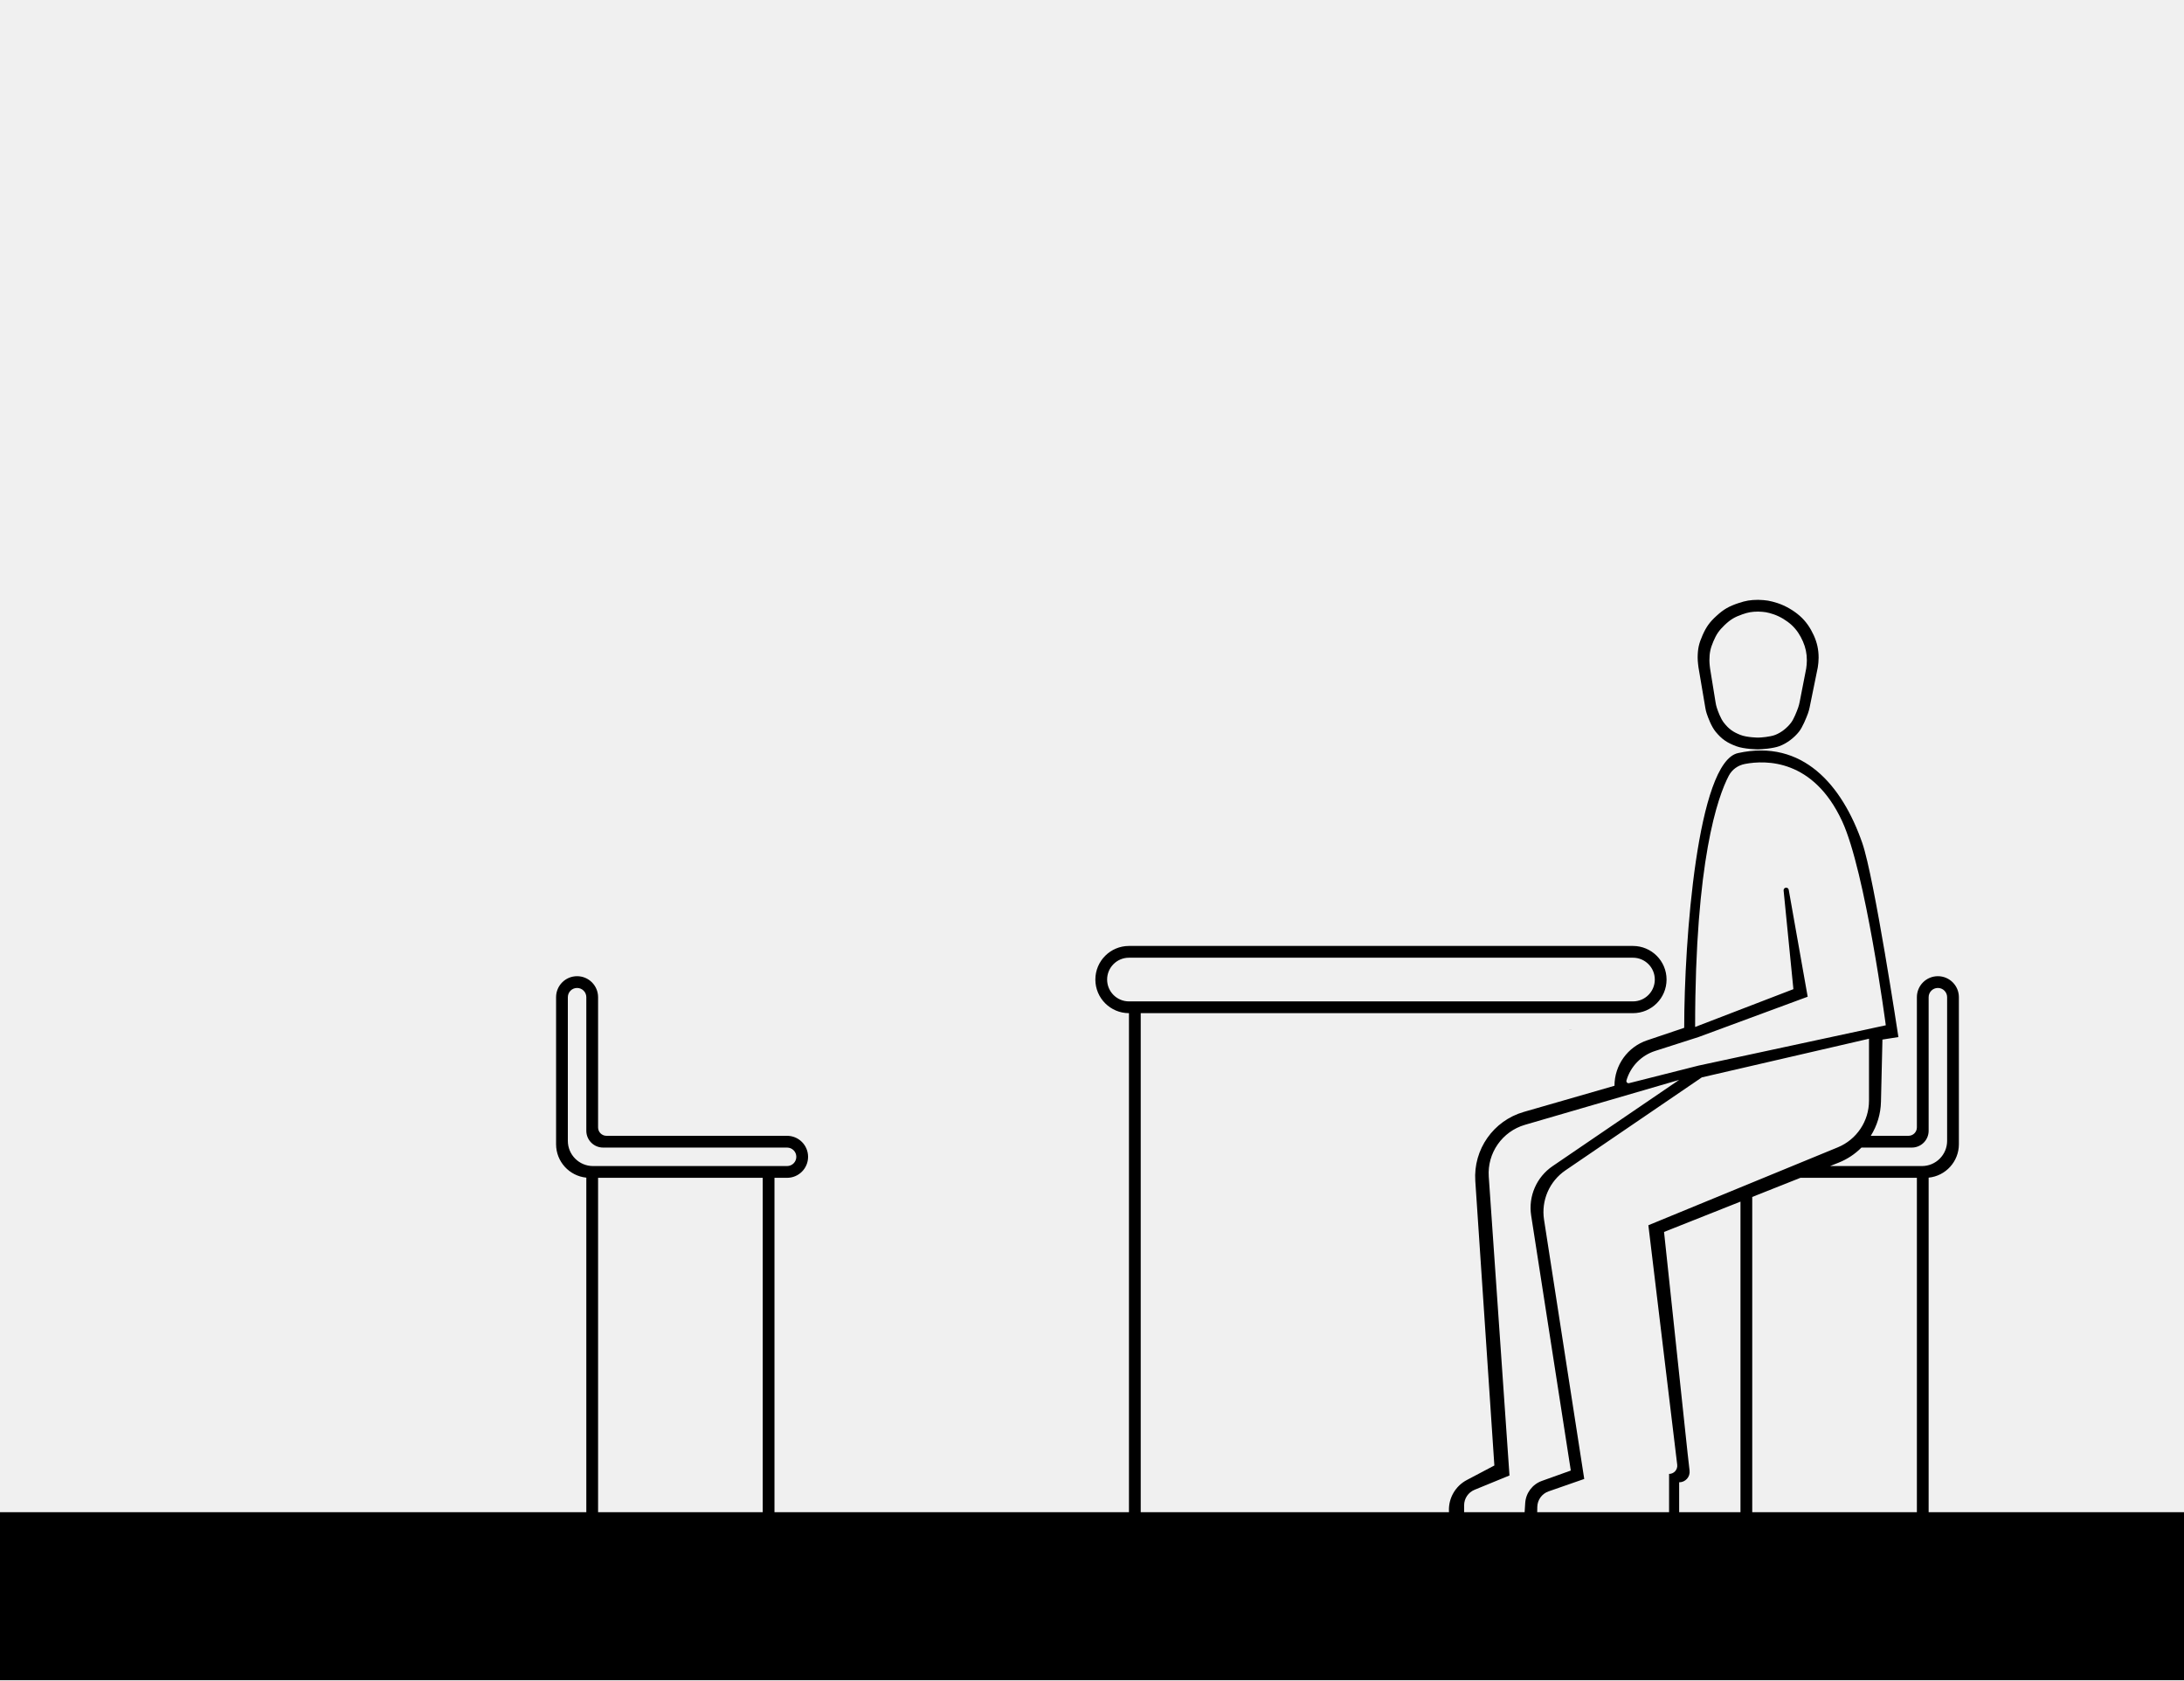
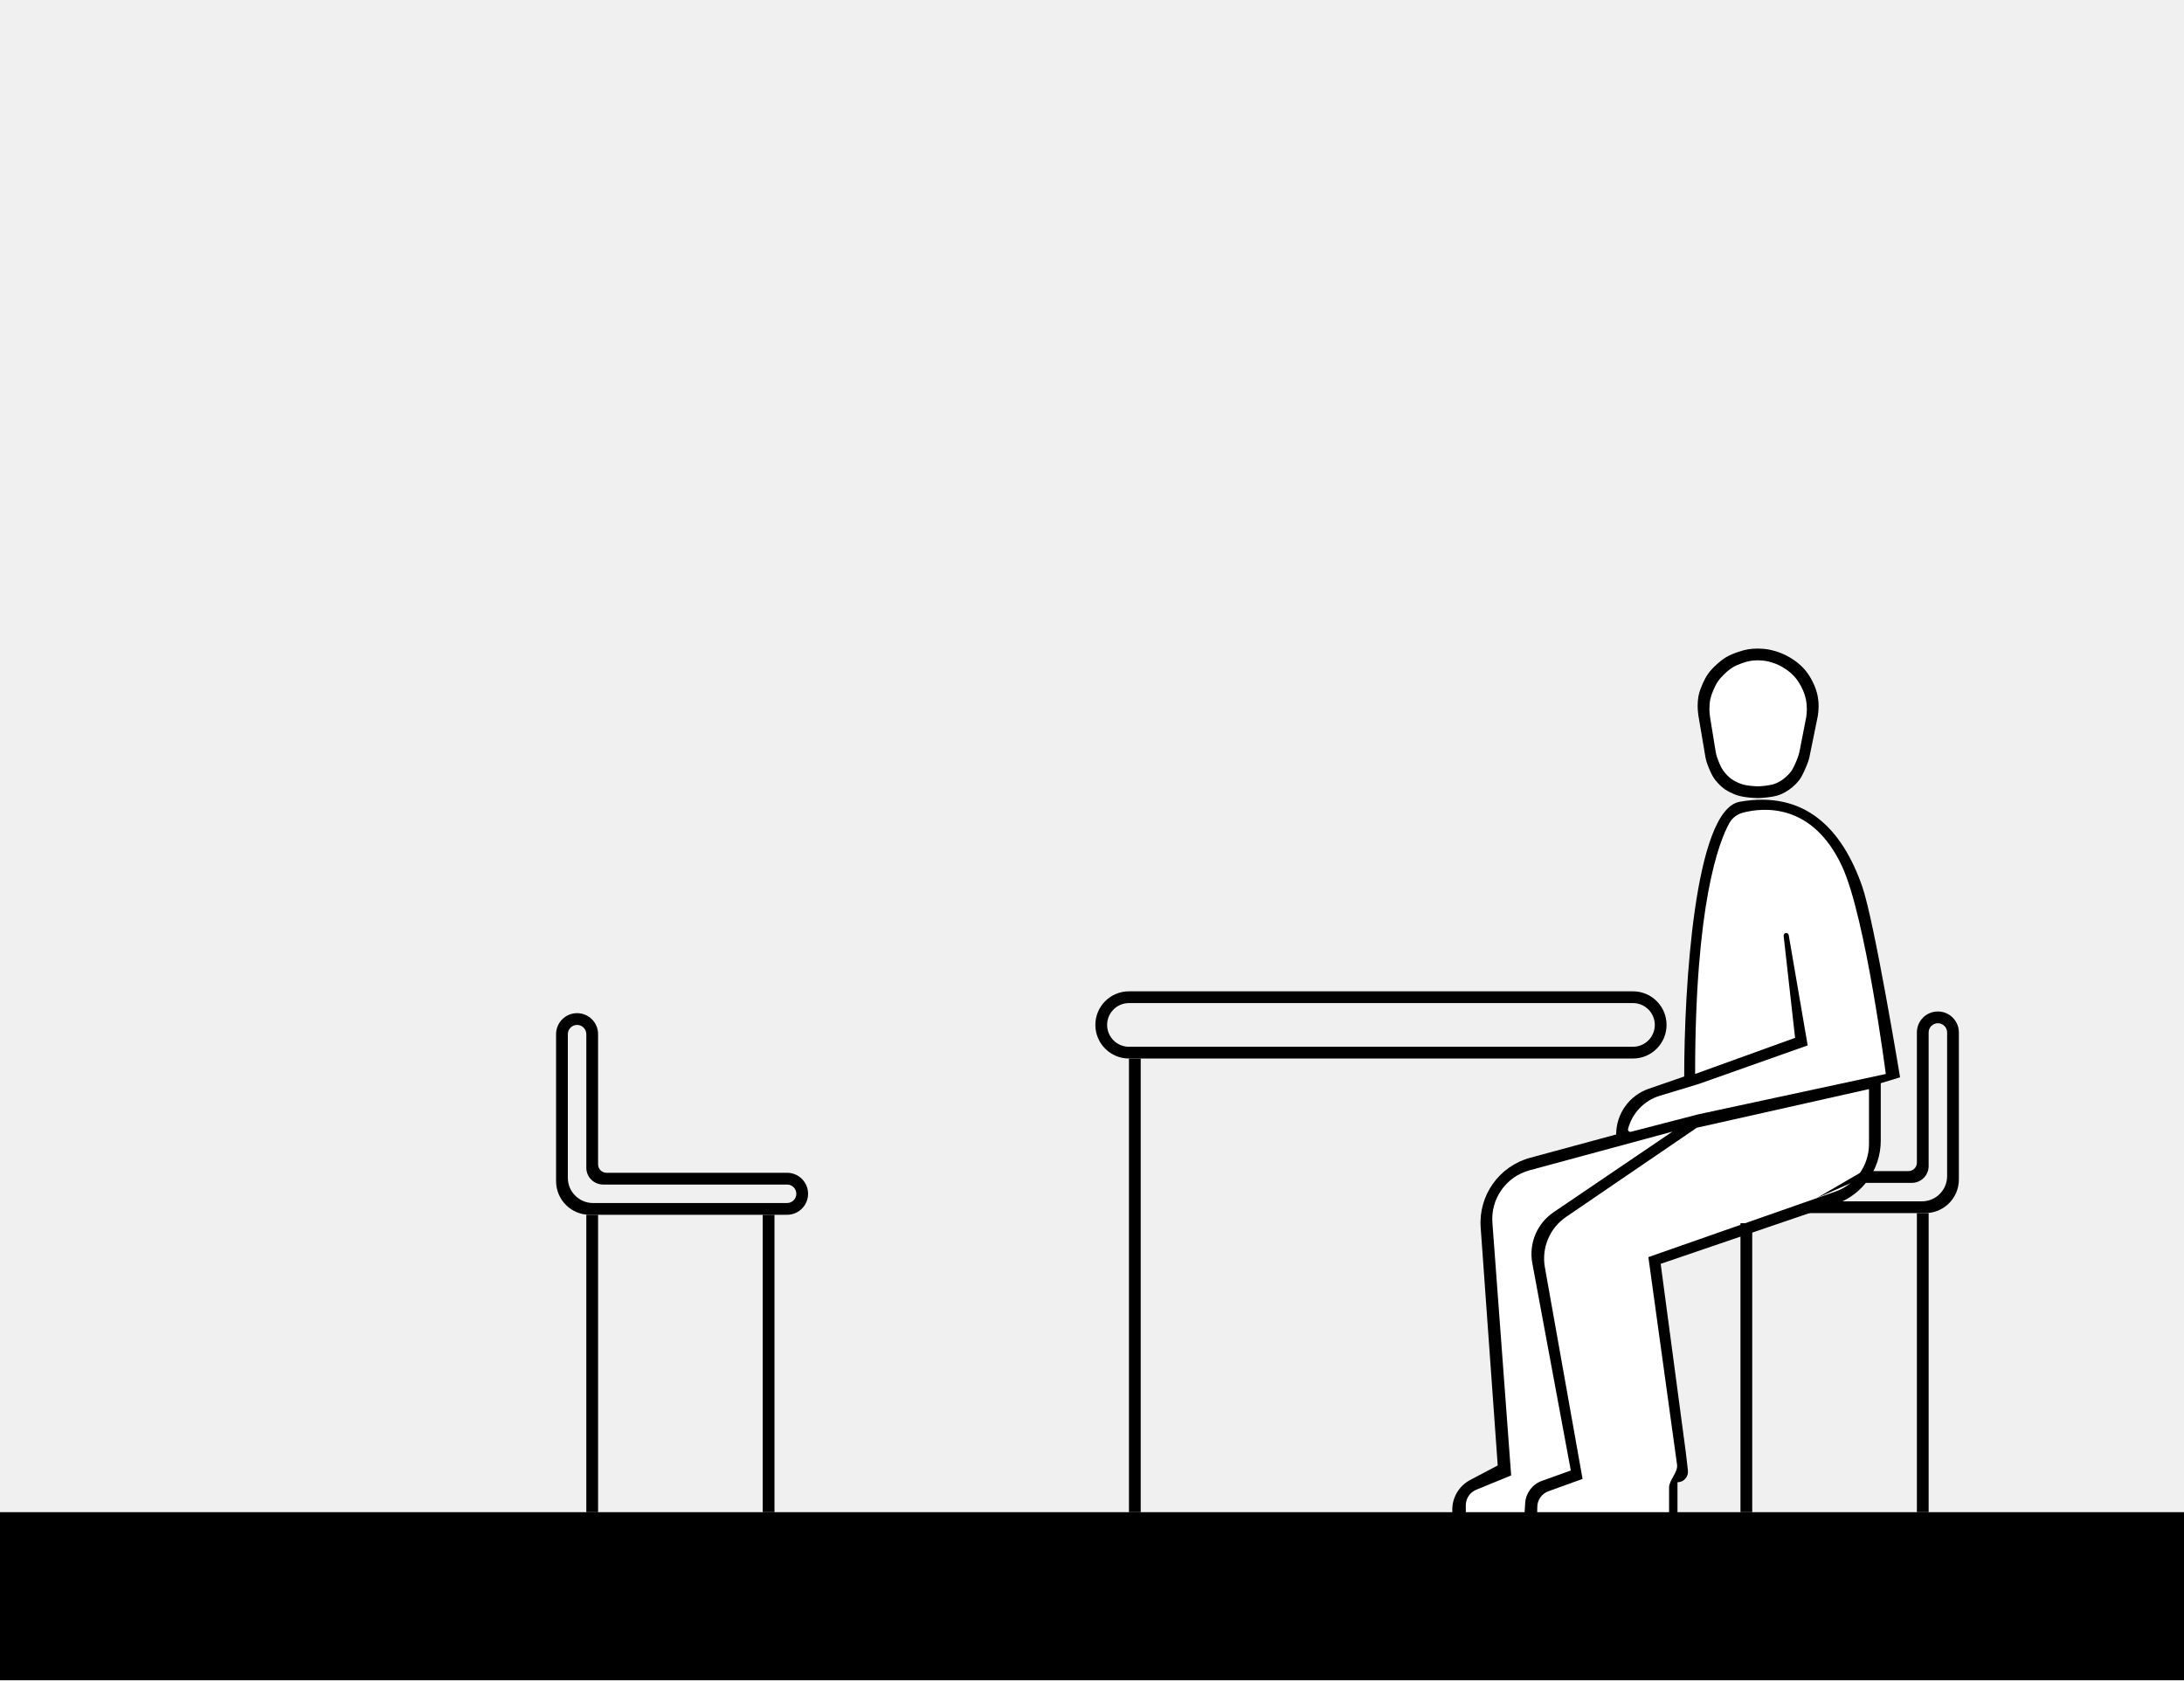
<svg xmlns="http://www.w3.org/2000/svg" width="1300" height="1000" viewBox="0 0 1300 1000" fill="none">
-   <path fill-rule="evenodd" clip-rule="evenodd" d="M1059.16 444.086c-3.77 1.408-10.81 1.91-12.65 1.914 0 0-8.3-.069-13.14-1.914-5.44-2.079-8.48-4.109-12.16-8.575-2.49-3.022-4.44-8.223-5.32-10.853a22.077 22.077 0 0 1-.8-3.31l-4.09-24.154s-.5-3.492-.49-5.742c.02-5.351.75-8.493 2.92-13.398 2.23-5.038 4.18-7.735 8.27-11.484 4.35-3.996 7.49-5.742 13.13-7.625 4.38-1.462 7.06-1.907 11.68-1.945 4.96.167 6.81.478 11.55 1.945 4.74 1.577 9.58 4.373 13.26 7.625 3.68 3.252 6.26 7.101 8.27 11.484s2.92 8.615 2.92 13.398c0 1.803-.2 3.959-.49 5.742l-4.86 23.833a25.09 25.09 0 0 1-1.01 3.617c-1.04 2.793-3.21 8.177-5.32 10.829-2.92 3.676-7.16 6.929-11.67 8.613Zm-2.46-6.699c-3.04 1.186-8.71 1.609-10.19 1.613 0 0-6.69-.058-10.58-1.613-4.39-1.752-6.84-3.462-9.8-7.226-1.95-2.474-3.48-6.68-4.22-8.951a20.428 20.428 0 0 1-.74-3.184l-3.27-20.155s-.4-2.943-.39-4.839c.02-4.509.6-7.156 2.35-11.29 1.8-4.246 3.37-6.518 6.66-9.677 3.51-3.368 6.04-4.839 10.58-6.426 3.53-1.232 5.68-1.607 9.41-1.639 4 .141 5.49.403 9.3 1.639 3.82 1.329 7.72 3.685 10.69 6.426 2.96 2.74 5.04 5.983 6.66 9.677s2.35 7.26 2.35 11.29c0 1.52-.16 3.337-.39 4.839l-3.88 19.862a24.563 24.563 0 0 1-.93 3.486c-.87 2.407-2.56 6.742-4.21 8.91-2.35 3.098-5.77 5.839-9.4 7.258Z" fill="#000" />
-   <path fill-rule="evenodd" clip-rule="evenodd" d="m873.123 880.855 16.377-8.634-11.345-169.323c-1.258-18.78 10.747-35.896 28.832-41.109L961 646.221a28.551 28.551 0 0 1 19.424-27.053l22.076-7.447c0-51.667 7.84-158.167 32-163.5 38.5-8.5 62 19 74 53.5 7.17 20.628 21.5 115.5 21.5 115.5l-9.5 1.5-.88 37.032a39.862 39.862 0 0 1-6.06 20.247H1136c2.76 0 5-2.239 5-5v-77.5c0-6.904 5.6-12.5 12.5-12.5s12.5 5.596 12.5 12.5V681c0 10.371-7.89 18.898-18 19.901V900h152v100H0V900h349V700.901c-10.107-1.003-18-9.53-18-19.901v-87.5c0-6.904 5.596-12.5 12.5-12.5s12.5 5.596 12.5 12.5V671a5 5 0 0 0 5 5h107.5c6.904 0 12.5 5.596 12.5 12.5s-5.596 12.5-12.5 12.5H461v199h211V603c-11.046 0-20-8.954-20-20s8.954-20 20-20h300c11.046 0 20 8.954 20 20s-8.954 20-20 20H679v297h183.491l-.026-.713a20 20 0 0 1 10.658-18.432Zm221.267-188.868a39.861 39.861 0 0 0 13.62-8.987H1138c5.52 0 10-4.477 10-10v-79.5c0-3.038 2.46-5.5 5.5-5.5s5.5 2.462 5.5 5.5V679c0 8.284-6.72 15-15 15h-54.68l5.07-2.013ZM1043 712.384 1071.68 701H1141v199h-98V712.384Zm-52.5 20.837 45.5-18.059V900h-36.5v-17.779c3.73 0 6.63-3.249 6.2-6.955l-1.2-10.545-14-131.5Zm2.999 144.009V900h-78.496l.052-3.099a9.999 9.999 0 0 1 6.71-9.277l21.234-7.394-23.925-154.291a30.002 30.002 0 0 1 12.749-29.387L1013 641.221l99.5-23v36.898a29.996 29.996 0 0 1-18.59 27.746l-112.739 46.356 17.17 142.548a4.877 4.877 0 0 1-4.842 5.461Zm-85.634 17.321-.351 5.449H871.5v-4.069a10 10 0 0 1 6.209-9.254l20.79-8.516-12.328-177.824c-.976-14.077 7.991-26.931 21.538-30.877l91.791-26.739-75.337 51.328a30 30 0 0 0-12.753 29.4L935 875.221l-17.228 6.175a15 15 0 0 0-9.907 13.155Zm188.635-405.83c13.91 29.977 26 121.5 26 121.5l-111.5 24-41.296 10.442a1.303 1.303 0 0 1-1.571-1.626 26.057 26.057 0 0 1 17.071-17.548l25.796-8.268 65-24-11.28-63.634a1.54 1.54 0 0 0-3.05.421l5.83 58.713-58.5 22.5c0-99.243 13.49-137.023 20.03-149.508 1.97-3.772 5.51-6.252 9.69-7.045 12.43-2.356 40.63-2.92 57.78 34.053ZM454 900V701h-98v199h98Zm205-317c0-7.18 5.82-13 13-13h300c7.18 0 13 5.82 13 13s-5.82 13-13 13H672c-7.18 0-13-5.82-13-13ZM468.5 683a5.5 5.5 0 1 1 0 11H353c-8.284 0-15-6.716-15-15v-85.5a5.5 5.5 0 0 1 11 0V673c0 5.523 4.477 10 10 10h109.5Z" fill="#000" />
-   <path d="M933.949 612.96v-.01l1.83.01h-1.83Z" fill="#000" />
+   <path d="M875.124 880.828L891.5 872.193L881.353 730.541C879.986 711.46 892.321 694.082 910.785 689.077L962 675.193C962 662.924 969.779 652.004 981.375 647.996L1002.5 640.693C1002.5 589.026 1008.5 482.002 1035.5 477.193C1074.32 470.279 1096.5 493.193 1108.5 527.693C1115.67 548.321 1131 641.193 1131 641.193L1119.5 644.693V678.885C1119.5 695.998 1108.61 711.216 1092.42 716.742L988.5 752.193L1003.5 864.693L1004.71 875.238C1005.13 878.944 1002.23 882.193 998.5 882.193V900.193H864.5L864.465 899.259C864.181 891.578 868.324 884.413 875.124 880.828Z" fill="black" />
+   <path d="M878.709 886.649L899.5 878.133L888.334 727.71C887.269 713.368 896.532 700.288 910.414 696.531L995.5 673.503L924.741 721.489C914.875 728.18 909.906 740.076 912.083 751.796L935 875.192L917.773 881.368C912.144 883.386 908.251 888.555 907.866 894.523L907.5 900.192H872.5V895.903C872.5 891.844 874.953 888.187 878.709 886.649Z" fill="white" />
+   <path d="M921.658 887.549L942 880.202L919.575 754.301C917.504 742.673 922.448 730.912 932.206 724.256L1010 671.193L1112.5 648.193V680.914C1112.5 693.66 1104.45 705.014 1092.42 709.227L981.172 748.193L998.247 871.754V871.754C998.866 876.233 993.5 880.867 993.5 885.389V900.212H915L915.057 896.787C915.126 892.636 917.753 888.96 921.658 887.549Z" fill="white" />
+   <path d="M1096.5 515.693C1110.41 545.67 1122.5 639.193 1122.5 639.193L1011 663.193L970.79 673.6C969.761 673.867 968.824 672.931 969.089 671.902C971.517 662.459 978.698 654.968 988.031 652.144L1011 645.193L1076 622.193L1064.72 556.554C1064.59 555.821 1063.96 555.284 1063.21 555.284C1062.3 555.284 1061.59 556.077 1061.69 556.984L1068.5 617.693L1009 639.193C1009 537.833 1023.07 501.184 1029.43 489.789C1031.2 486.624 1034.2 484.501 1037.71 483.603C1049.56 480.574 1078.86 477.679 1096.5 515.693Z" fill="white" />
+   <path d="M1136 697H1109L1081.28 713.118L1102 704H1138C1143.52 704 1148 699.523 1148 694V614.5C1148 611.462 1150.46 609 1153.5 609C1156.54 609 1159 611.462 1159 614.5V700C1159 708.284 1152.28 715 1144 715H1078.04L1066 722H1146C1157.05 722 1166 713.046 1166 702V614.5C1166 607.596 1160.4 602 1153.5 602C1146.6 602 1141 607.596 1141 614.5V692C1141 694.761 1138.76 697 1136 697Z" fill="black" />
+   <path d="M1036 728H1043V900H1036V728Z" fill="black" />
+   <path d="M1141 722H1148V900H1141V722Z" fill="black" />
+   <path fill-rule="evenodd" clip-rule="evenodd" d="M468.5 698C475.404 698 481 703.596 481 710.5C481 717.404 475.404 723 468.5 723H351C339.954 723 331 714.046 331 703V615.5C331 608.596 336.596 603 343.5 603C350.404 603 356 608.596 356 615.5V693C356 695.761 358.239 698 361 698H468.5ZM468.5 705C471.538 705 474 707.462 474 710.5C474 713.538 471.538 716 468.5 716H353C344.716 716 338 709.284 338 701V615.5C338 612.462 340.463 610 343.5 610C346.538 610 349 612.462 349 615.5V695C349 700.523 353.477 705 359 705H468.5Z" fill="black" />
+   <path d="M461 723H454V900H461V723Z" fill="black" />
+   <path d="M356 723H349V900H356V723Z" fill="black" />
+   <path d="M1059.16 473.086C1055.39 474.494 1048.35 474.996 1046.51 475C1046.51 475 1038.21 474.931 1033.37 473.086C1027.93 471.007 1024.89 468.977 1021.21 464.511C1018.72 461.489 1016.77 456.288 1015.89 453.658C1015.53 452.579 1015.28 451.47 1015.09 450.348L1011 426.194C1011 426.194 1010.5 422.702 1010.51 420.452C1010.53 415.101 1011.26 411.959 1013.43 407.054C1015.66 402.016 1017.61 399.319 1021.7 395.57C1026.05 391.574 1029.19 389.828 1034.83 387.945C1039.21 386.483 1041.89 386.038 1046.51 386C1051.47 386.167 1053.32 386.478 1058.06 387.945C1062.8 389.522 1067.64 392.318 1071.32 395.57C1075 398.822 1077.58 402.671 1079.59 407.054C1081.6 411.437 1082.51 415.669 1082.51 420.452C1082.51 422.255 1082.31 424.411 1082.02 426.194L1077.16 450.027C1076.91 451.256 1076.58 452.468 1076.15 453.644C1075.11 456.437 1072.94 461.821 1070.83 464.473C1067.91 468.149 1063.67 471.402 1059.16 473.086Z" fill="black" />
+   <path d="M1056.7 466.387C1053.66 467.573 1047.99 467.996 1046.51 468C1046.51 468 1039.82 467.942 1035.93 466.387C1031.54 464.635 1029.09 462.925 1026.13 459.161C1024.18 456.687 1022.65 452.481 1021.91 450.21C1021.57 449.171 1021.34 448.105 1021.17 447.026L1017.9 426.871C1017.9 426.871 1017.5 423.928 1017.51 422.032C1017.53 417.523 1018.11 414.876 1019.86 410.742C1021.66 406.496 1023.23 404.224 1026.52 401.065C1030.03 397.697 1032.56 396.226 1037.1 394.639C1040.63 393.407 1042.78 393.032 1046.51 393C1050.51 393.141 1052 393.403 1055.81 394.639C1059.63 395.968 1063.53 398.324 1066.5 401.065C1069.46 403.805 1071.54 407.048 1073.16 410.742C1074.78 414.436 1075.51 418.002 1075.51 422.032C1075.51 423.552 1075.35 425.369 1075.12 426.871L1071.24 446.733C1071.01 447.917 1070.71 449.084 1070.31 450.219C1069.44 452.626 1067.75 456.961 1066.1 459.129C1063.75 462.227 1060.33 464.968 1056.7 466.387Z" fill="white" />
+   <path d="M0 900H1300V1000H0V900Z" fill="black" />
+   <path fill-rule="evenodd" clip-rule="evenodd" d="M672 590C660.954 590 652 598.954 652 610C652 621.046 660.954 630 672 630H972C983.046 630 992 621.046 992 610C992 598.954 983.046 590 972 590H672ZM672 597C664.82 597 659 602.82 659 610C659 617.18 664.82 623 672 623H972C979.18 623 985 617.18 985 610C985 602.82 979.18 597 972 597H672Z" fill="black" />
+   <path d="M672 630H679V900H672V630Z" fill="black" />
</svg>
